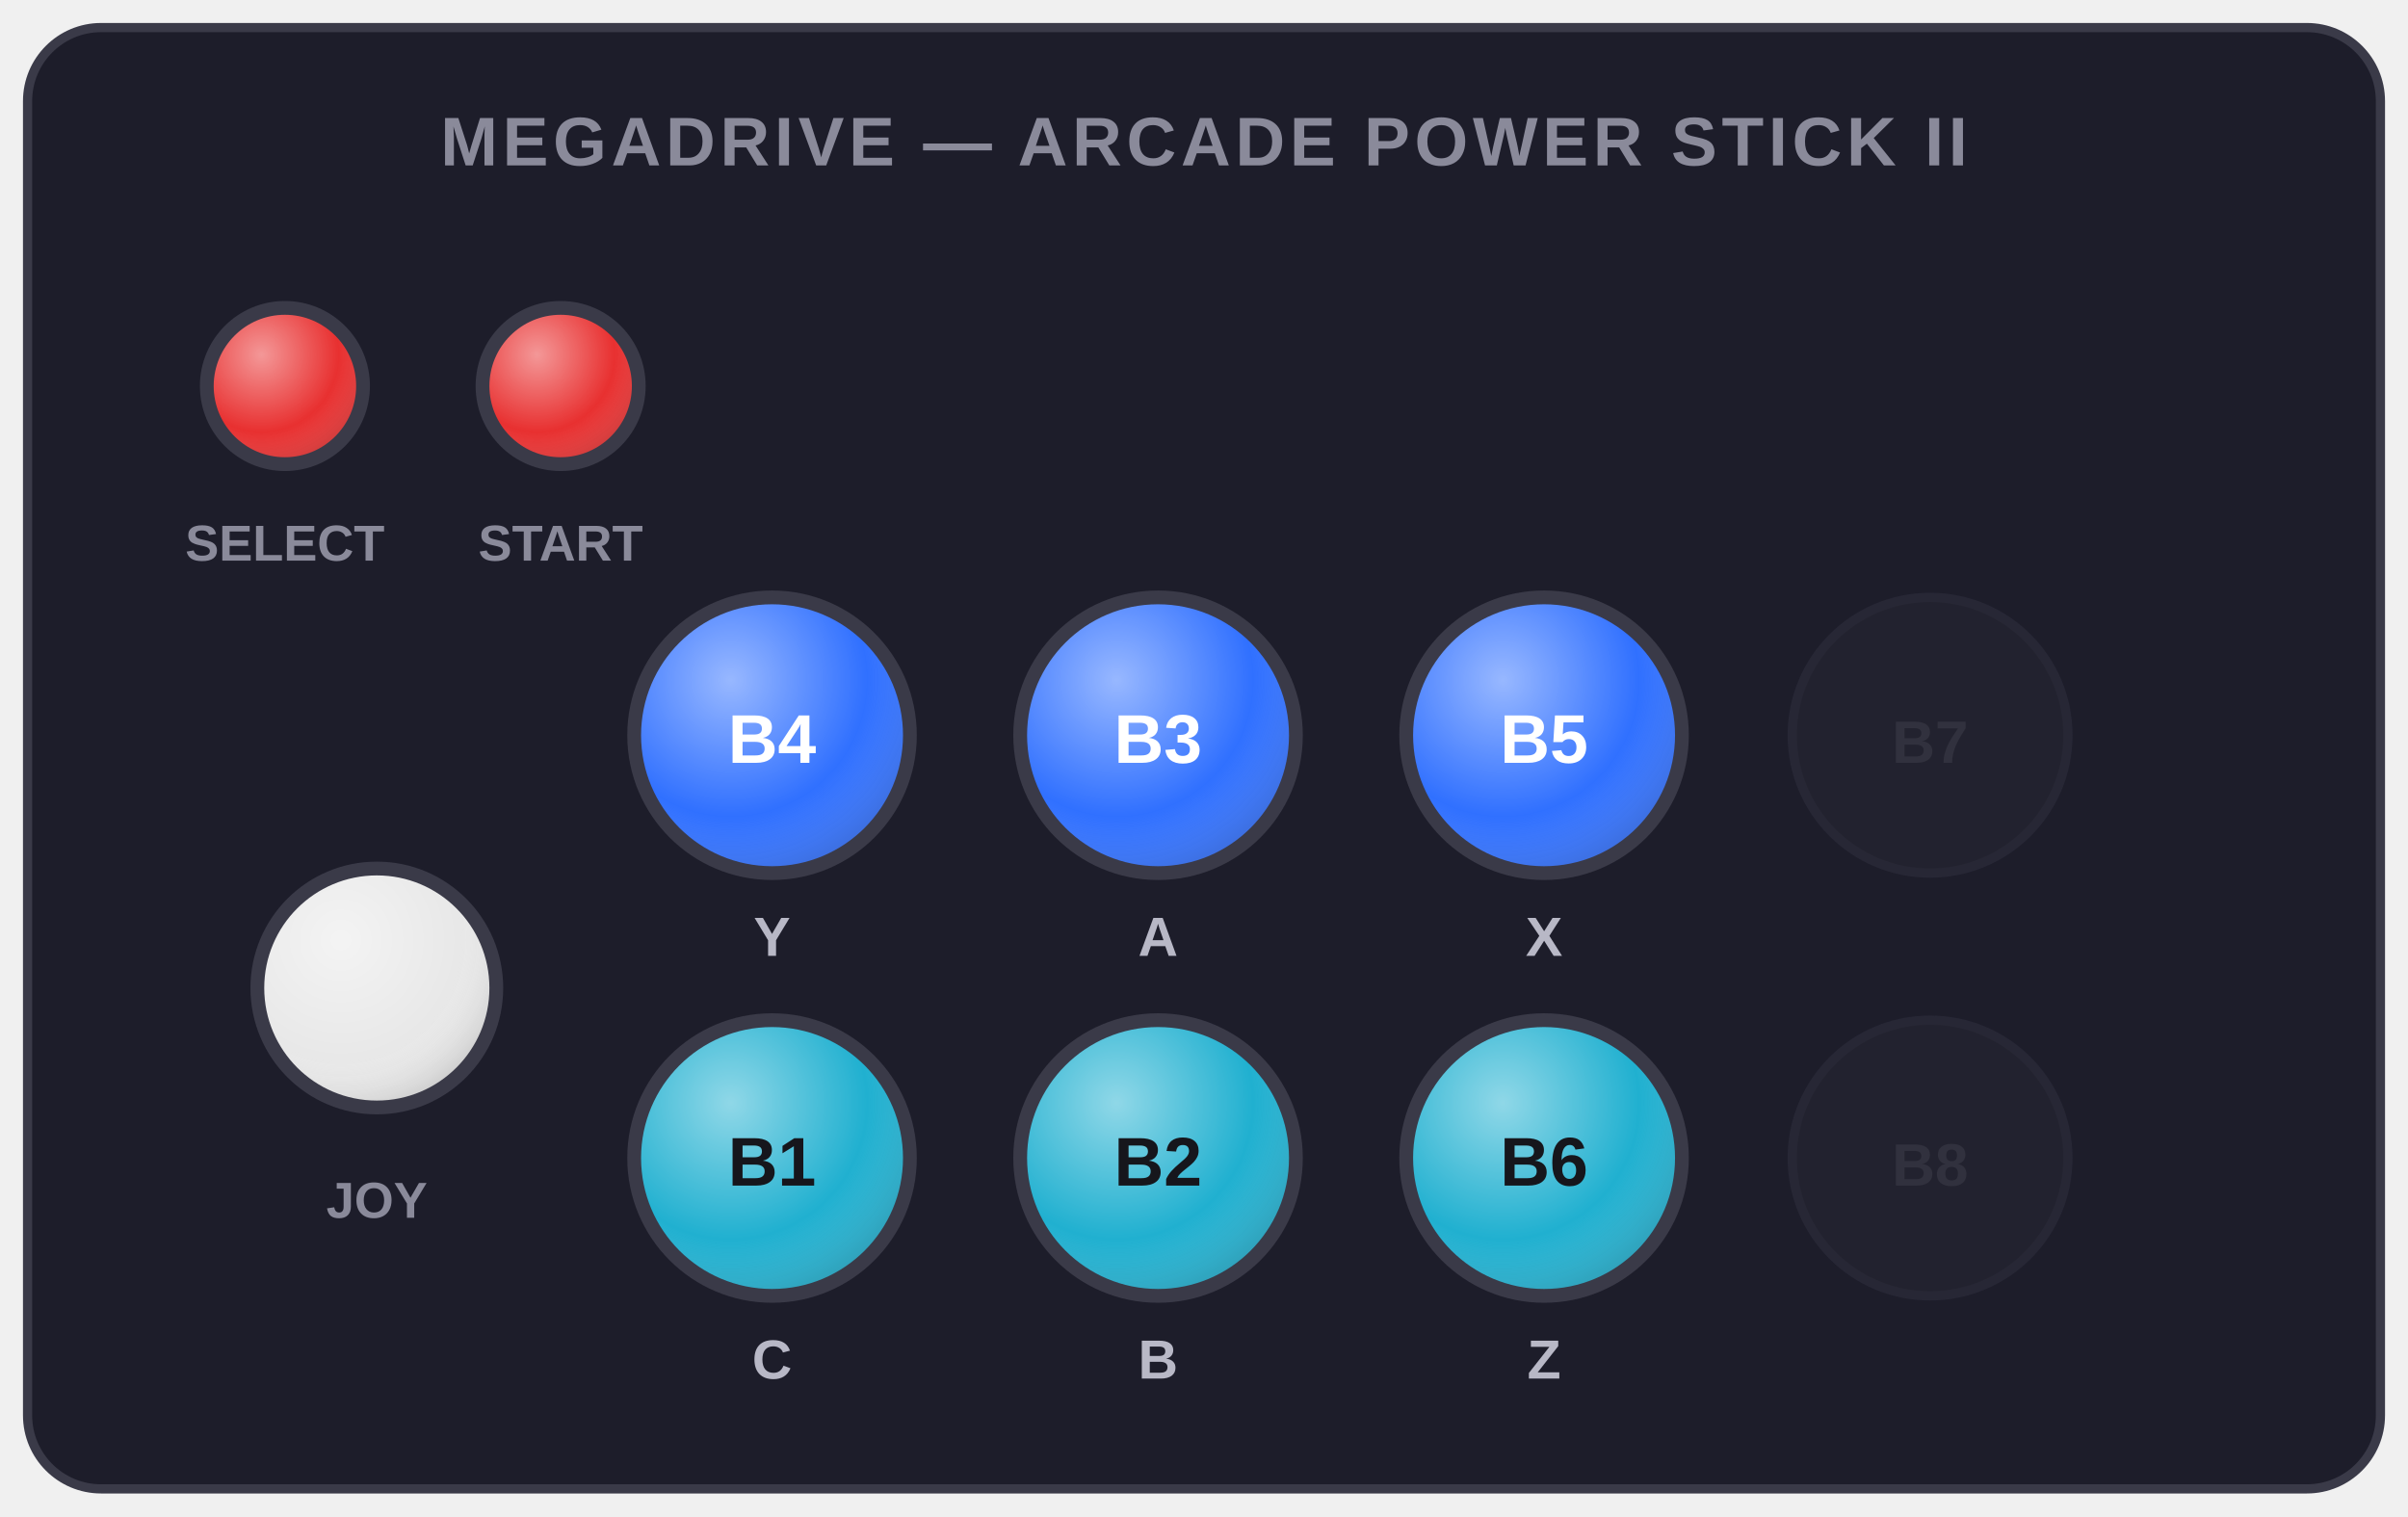
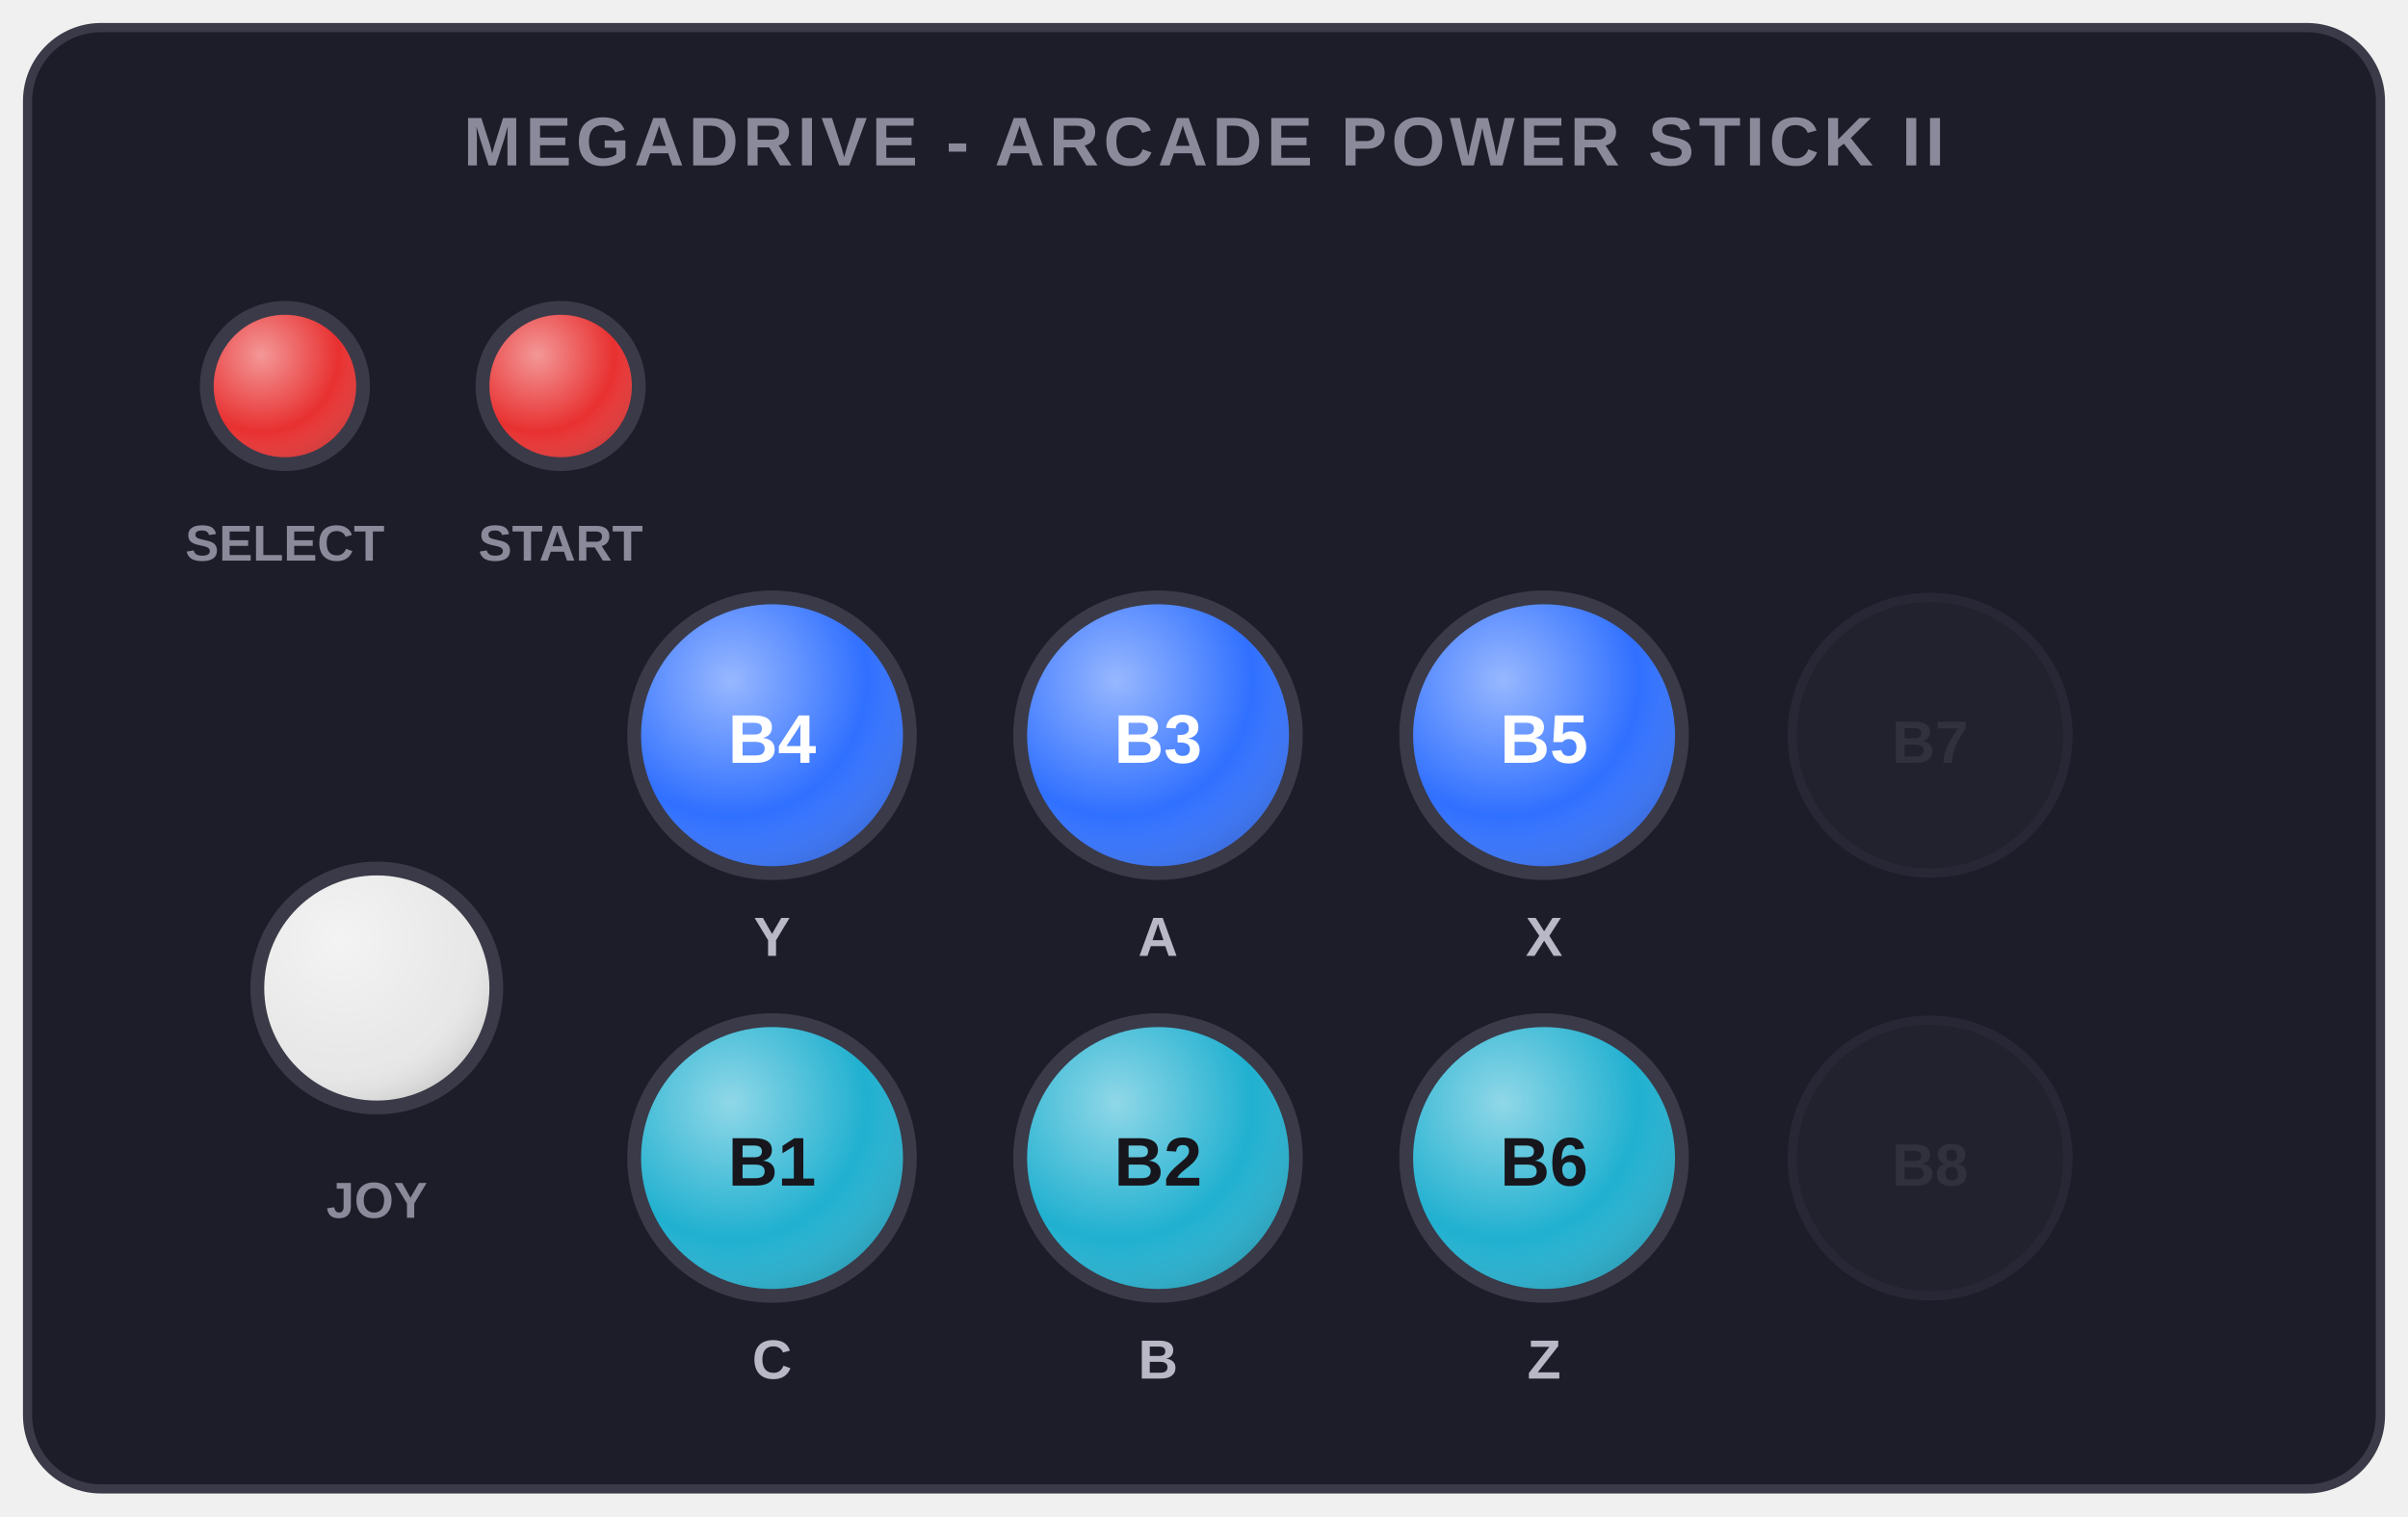
<svg xmlns="http://www.w3.org/2000/svg" viewBox="0 0 524 330" font-family="Segoe UI, Arial, sans-serif">
  <defs>
    <radialGradient id="dome" cx="0.35" cy="0.3" r="0.9">
      <stop offset="0" stop-color="#ffffff" stop-opacity="0.5" />
      <stop offset="0.55" stop-color="#ffffff" stop-opacity="0" />
      <stop offset="1" stop-color="#000000" stop-opacity="0.35" />
    </radialGradient>
  </defs>
  <rect x="6" y="6" width="512" height="318" rx="16" fill="#1d1d2a" stroke="#3a3a48" stroke-width="2" />
-   <text x="262" y="36" text-anchor="middle" fill="#8a8a9a" font-size="15" font-weight="bold" letter-spacing="1">MEGADRIVE — ARCADE POWER STICK II</text>
+   <text x="262" y="36" text-anchor="middle" fill="#8a8a9a" font-size="15" font-weight="bold" letter-spacing="1">MEGADRIVE - ARCADE POWER STICK II</text>
  <circle cx="62" cy="84" r="17" fill="#e83030" />
  <circle cx="62" cy="84" r="17" fill="url(#dome)" />
  <circle cx="62" cy="84" r="17" fill="none" stroke="#3a3a48" stroke-width="3" />
  <text x="62" y="122" text-anchor="middle" fill="#8a8a9a" font-size="11" font-weight="bold">SELECT</text>
  <circle cx="122" cy="84" r="17" fill="#e83030" />
  <circle cx="122" cy="84" r="17" fill="url(#dome)" />
  <circle cx="122" cy="84" r="17" fill="none" stroke="#3a3a48" stroke-width="3" />
  <text x="122" y="122" text-anchor="middle" fill="#8a8a9a" font-size="11" font-weight="bold">START</text>
  <circle cx="82" cy="215" r="26" fill="#e8e8e8" />
  <circle cx="82" cy="215" r="26" fill="url(#dome)" />
  <circle cx="82" cy="215" r="26" fill="none" stroke="#3a3a48" stroke-width="3" />
  <text x="82" y="265" text-anchor="middle" fill="#8a8a9a" font-size="11" font-weight="bold">JOY</text>
  <circle cx="168" cy="160" r="30" fill="#3070ff" />
  <circle cx="168" cy="160" r="30" fill="url(#dome)" />
  <circle cx="168" cy="160" r="30" fill="none" stroke="#3a3a48" stroke-width="3" />
  <text x="168" y="166" text-anchor="middle" fill="#ffffff" font-size="15" font-weight="bold">B4</text>
  <text x="168" y="208" text-anchor="middle" fill="#b8b8c6" font-size="12" font-weight="bold">Y</text>
  <circle cx="252" cy="160" r="30" fill="#3070ff" />
  <circle cx="252" cy="160" r="30" fill="url(#dome)" />
  <circle cx="252" cy="160" r="30" fill="none" stroke="#3a3a48" stroke-width="3" />
  <text x="252" y="166" text-anchor="middle" fill="#ffffff" font-size="15" font-weight="bold">B3</text>
  <text x="252" y="208" text-anchor="middle" fill="#b8b8c6" font-size="12" font-weight="bold">A</text>
  <circle cx="336" cy="160" r="30" fill="#3070ff" />
  <circle cx="336" cy="160" r="30" fill="url(#dome)" />
  <circle cx="336" cy="160" r="30" fill="none" stroke="#3a3a48" stroke-width="3" />
  <text x="336" y="166" text-anchor="middle" fill="#ffffff" font-size="15" font-weight="bold">B5</text>
  <text x="336" y="208" text-anchor="middle" fill="#b8b8c6" font-size="12" font-weight="bold">X</text>
  <g opacity="0.18">
    <circle cx="420" cy="160" r="30" fill="#3a3a48" />
    <circle cx="420" cy="160" r="30" fill="none" stroke="#55556a" stroke-width="2" />
    <text x="420" y="166" text-anchor="middle" fill="#8a8a9a" font-size="13" font-weight="bold">B7</text>
  </g>
  <circle cx="168" cy="252" r="30" fill="#20b0d0" />
  <circle cx="168" cy="252" r="30" fill="url(#dome)" />
  <circle cx="168" cy="252" r="30" fill="none" stroke="#3a3a48" stroke-width="3" />
  <text x="168" y="258" text-anchor="middle" fill="#16161c" font-size="15" font-weight="bold">B1</text>
  <text x="168" y="300" text-anchor="middle" fill="#b8b8c6" font-size="12" font-weight="bold">C</text>
  <circle cx="252" cy="252" r="30" fill="#20b0d0" />
  <circle cx="252" cy="252" r="30" fill="url(#dome)" />
  <circle cx="252" cy="252" r="30" fill="none" stroke="#3a3a48" stroke-width="3" />
  <text x="252" y="258" text-anchor="middle" fill="#16161c" font-size="15" font-weight="bold">B2</text>
  <text x="252" y="300" text-anchor="middle" fill="#b8b8c6" font-size="12" font-weight="bold">B</text>
  <circle cx="336" cy="252" r="30" fill="#20b0d0" />
  <circle cx="336" cy="252" r="30" fill="url(#dome)" />
  <circle cx="336" cy="252" r="30" fill="none" stroke="#3a3a48" stroke-width="3" />
  <text x="336" y="258" text-anchor="middle" fill="#16161c" font-size="15" font-weight="bold">B6</text>
  <text x="336" y="300" text-anchor="middle" fill="#b8b8c6" font-size="12" font-weight="bold">Z</text>
  <g opacity="0.18">
    <circle cx="420" cy="252" r="30" fill="#3a3a48" />
    <circle cx="420" cy="252" r="30" fill="none" stroke="#55556a" stroke-width="2" />
    <text x="420" y="258" text-anchor="middle" fill="#8a8a9a" font-size="13" font-weight="bold">B8</text>
  </g>
</svg>
